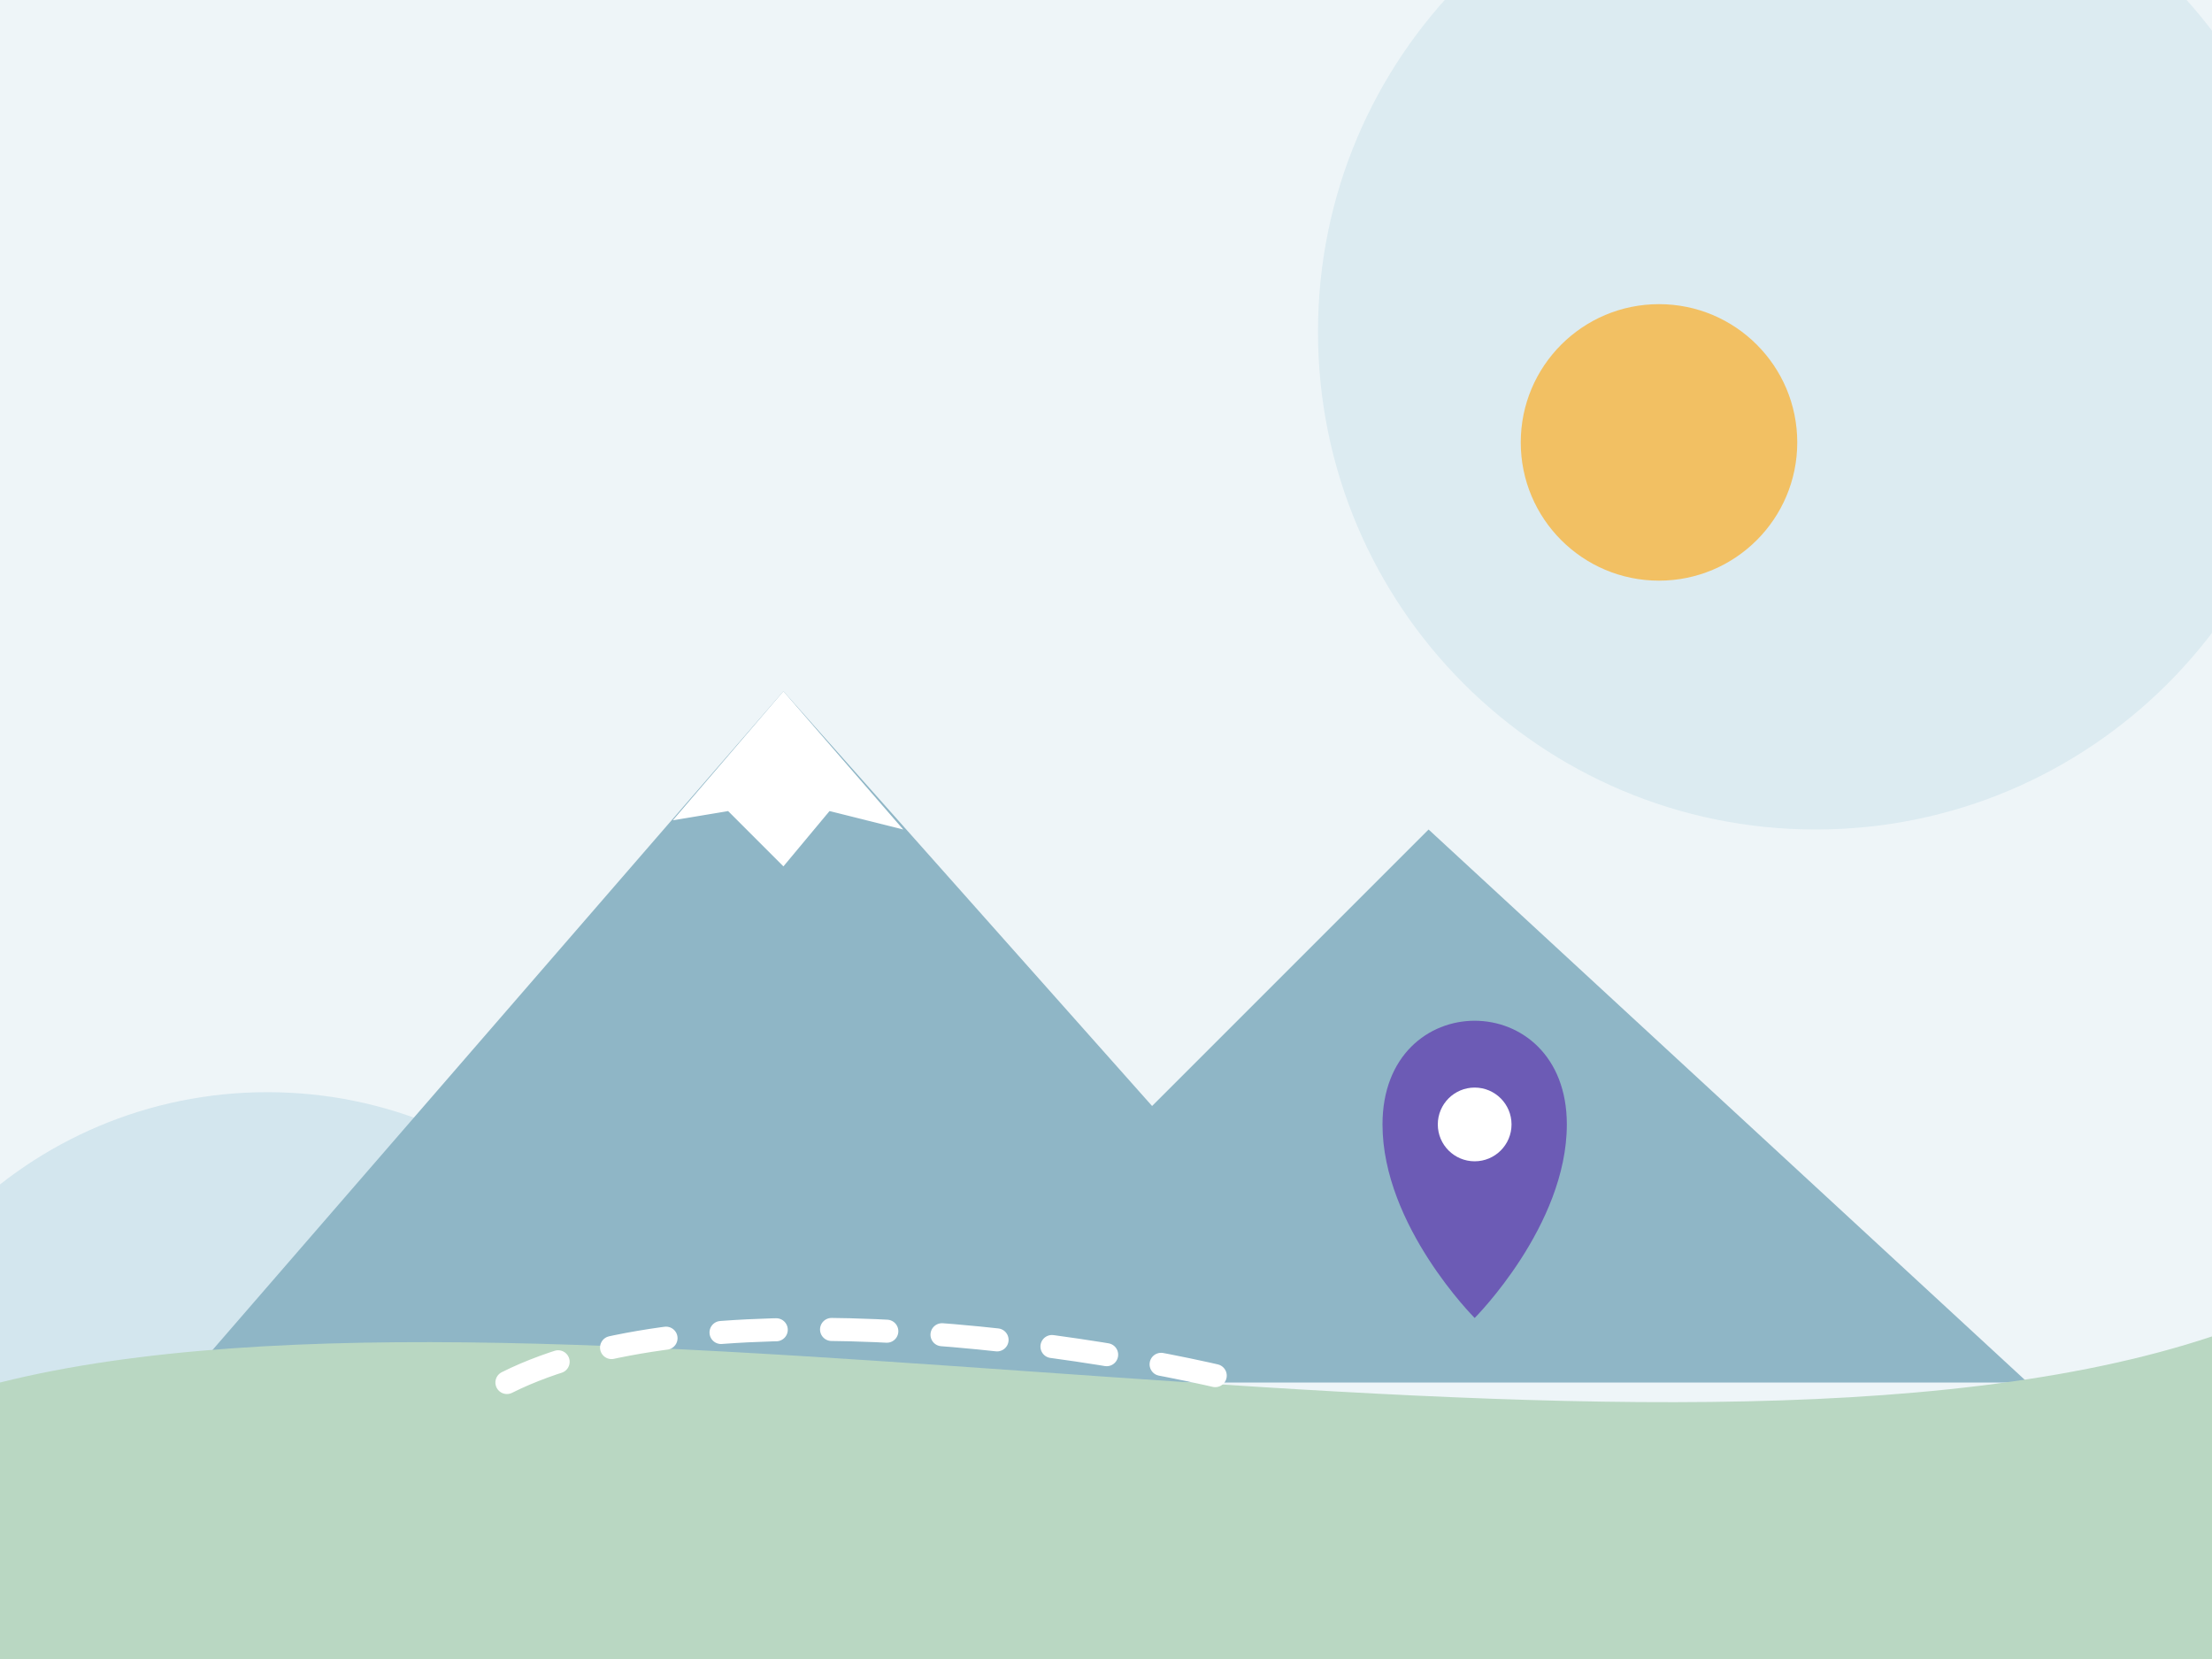
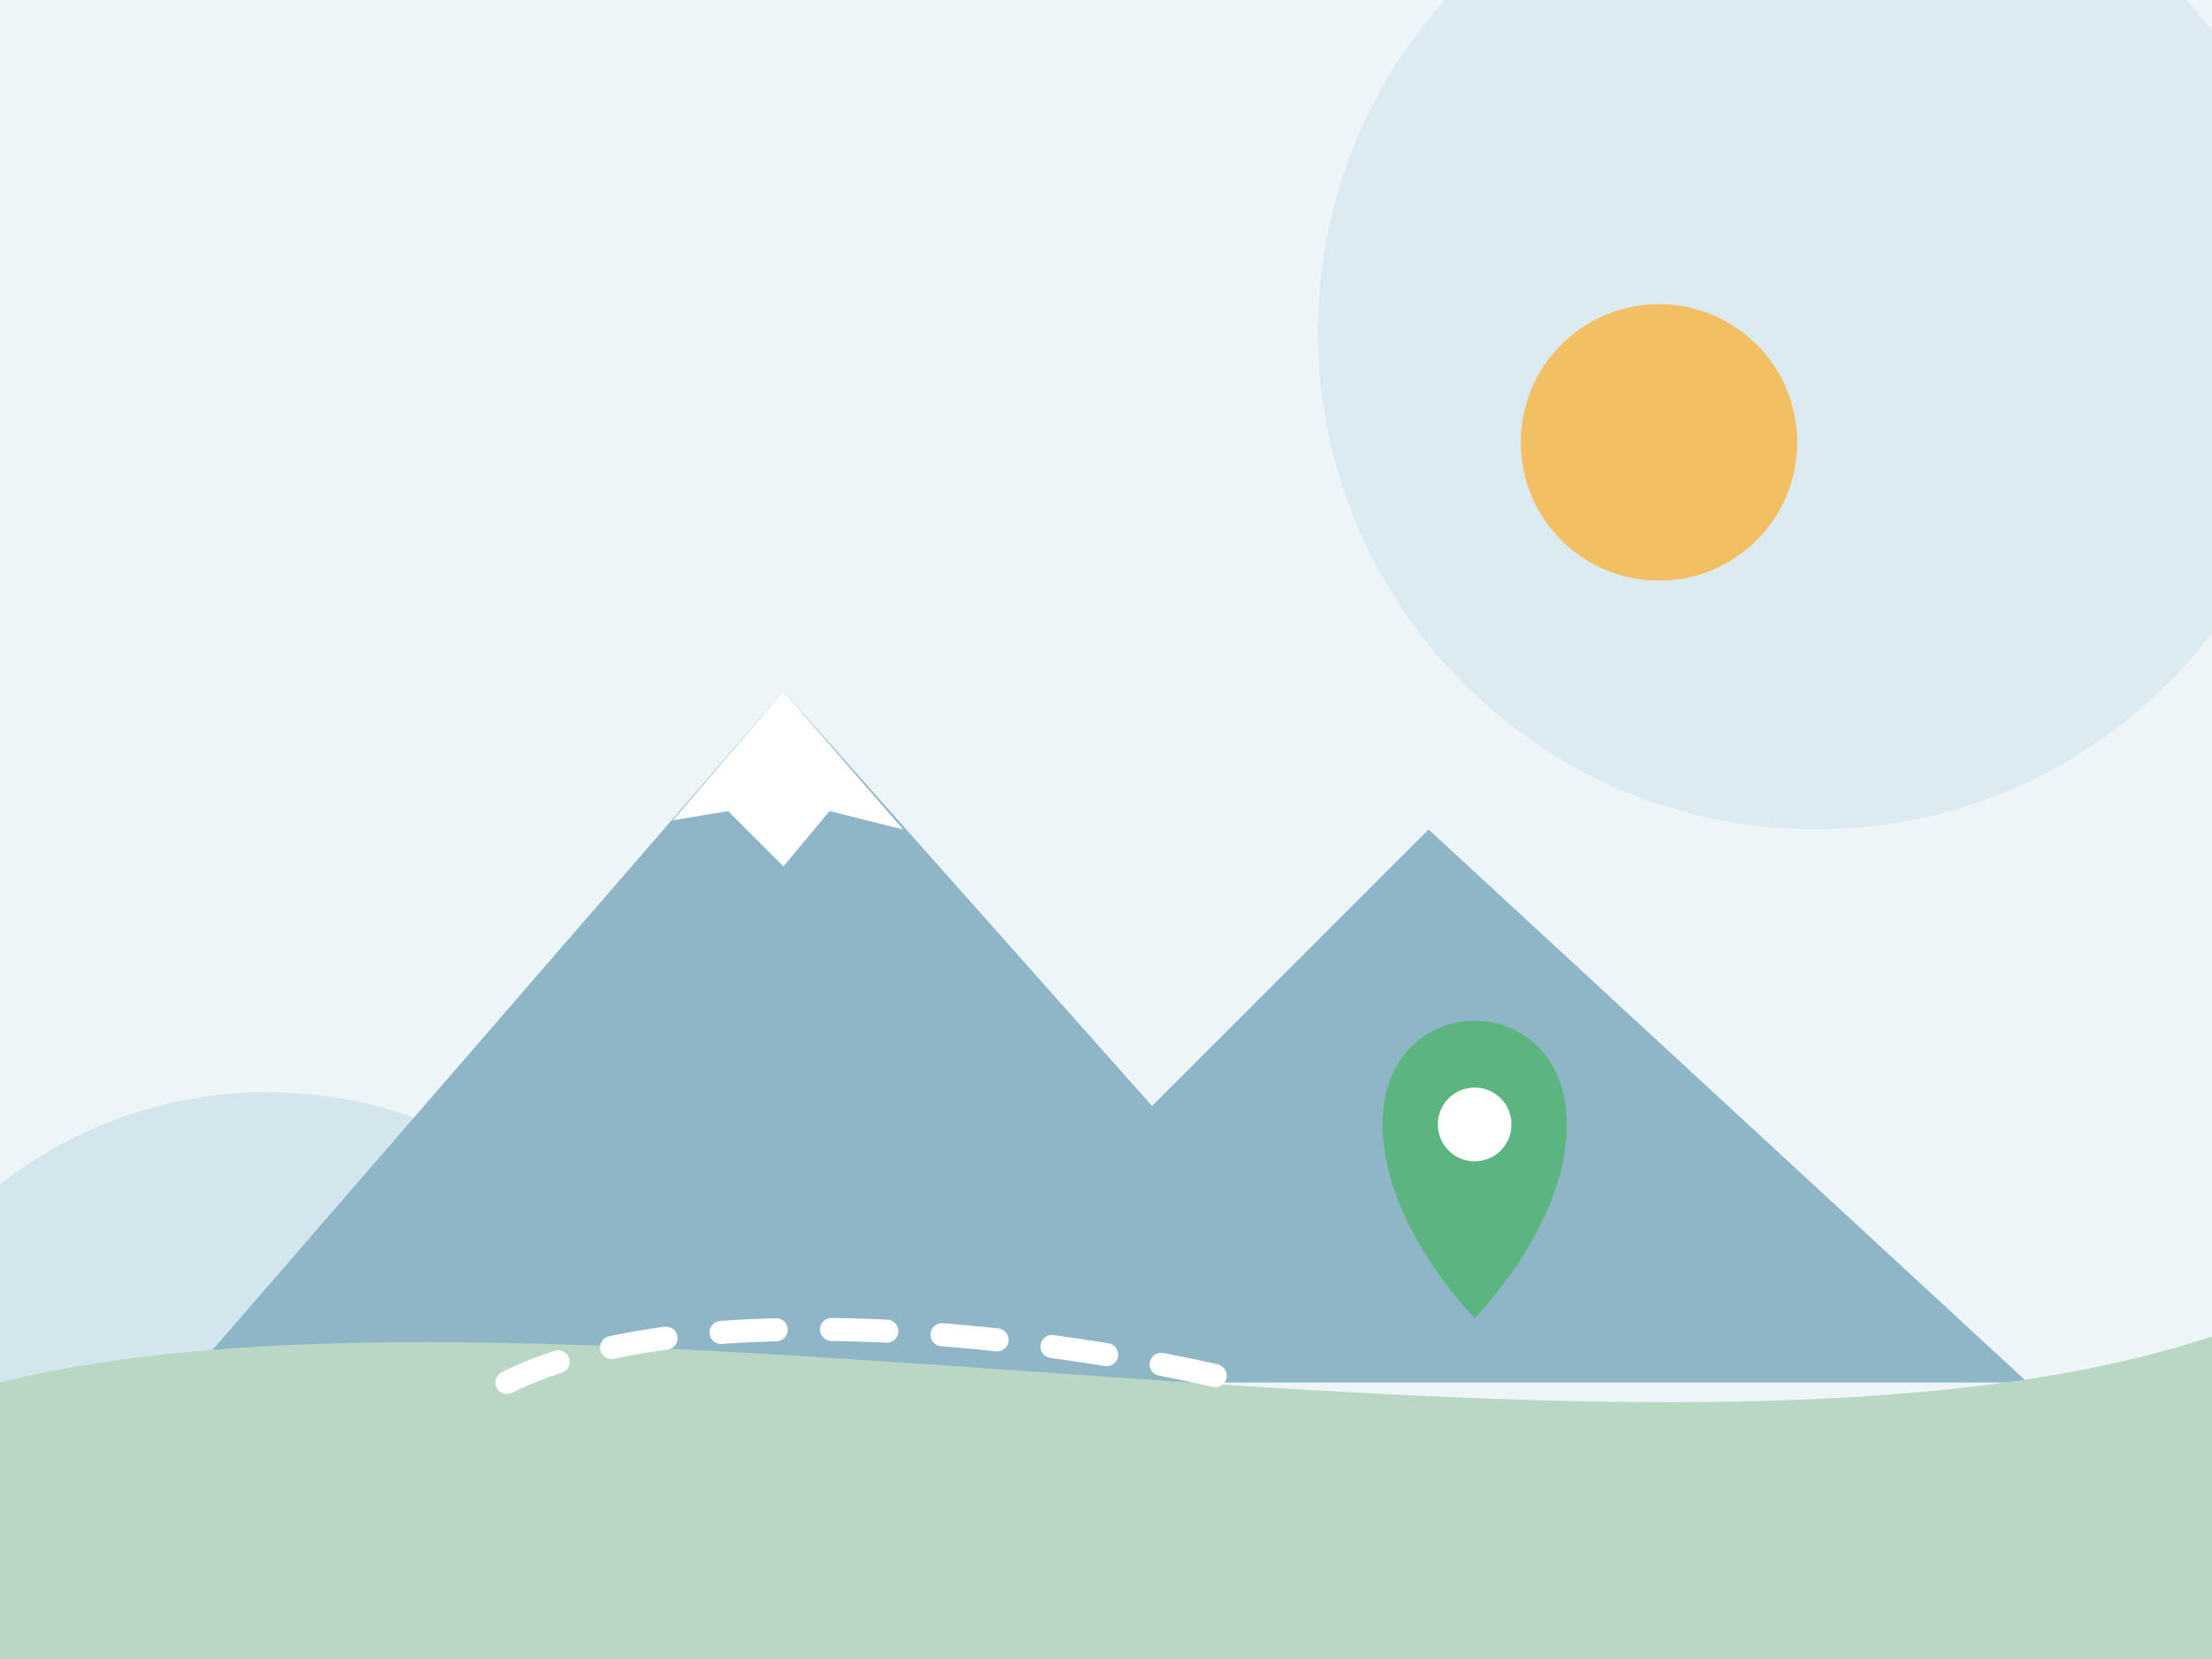
<svg xmlns="http://www.w3.org/2000/svg" viewBox="0 0 480 360" width="480" height="360" role="img">
  <rect width="480" height="360" fill="#EEF5F8" />
  <circle cx="394" cy="72" r="108" fill="#DCEBF1" />
  <circle cx="58" cy="331" r="94" fill="#D3E6EE" />
  <circle cx="360" cy="96" r="30" fill="#F2C063" />
  <path d="M40 300 L170 150 L250 240 L310 180 L440 300 Z" fill="#8FB6C6" />
  <path d="M170 150 L196 180 L180 176 L170 188 L158 176 L146 178 Z" fill="#FFFFFF" />
  <path d="M0 300 C120 270 360 330 480 290 L480 360 L0 360 Z" fill="#B9D7C2" />
  <path d="M110 300 C150 280 230 290 270 300" fill="none" stroke="#FFFFFF" stroke-width="5" stroke-dasharray="12 12" stroke-linecap="round" />
-   <path d="M300 244 C300 214 340 214 340 244 C340 266 320 286 320 286 C320 286 300 266 300 244 Z" fill="#6C5BB5" />
+   <path d="M300 244 C300 214 340 214 340 244 C340 266 320 286 320 286 C320 286 300 266 300 244 Z" fill="#5BB580" />
  <circle cx="320" cy="244" r="8" fill="#FFFFFF" />
</svg>
